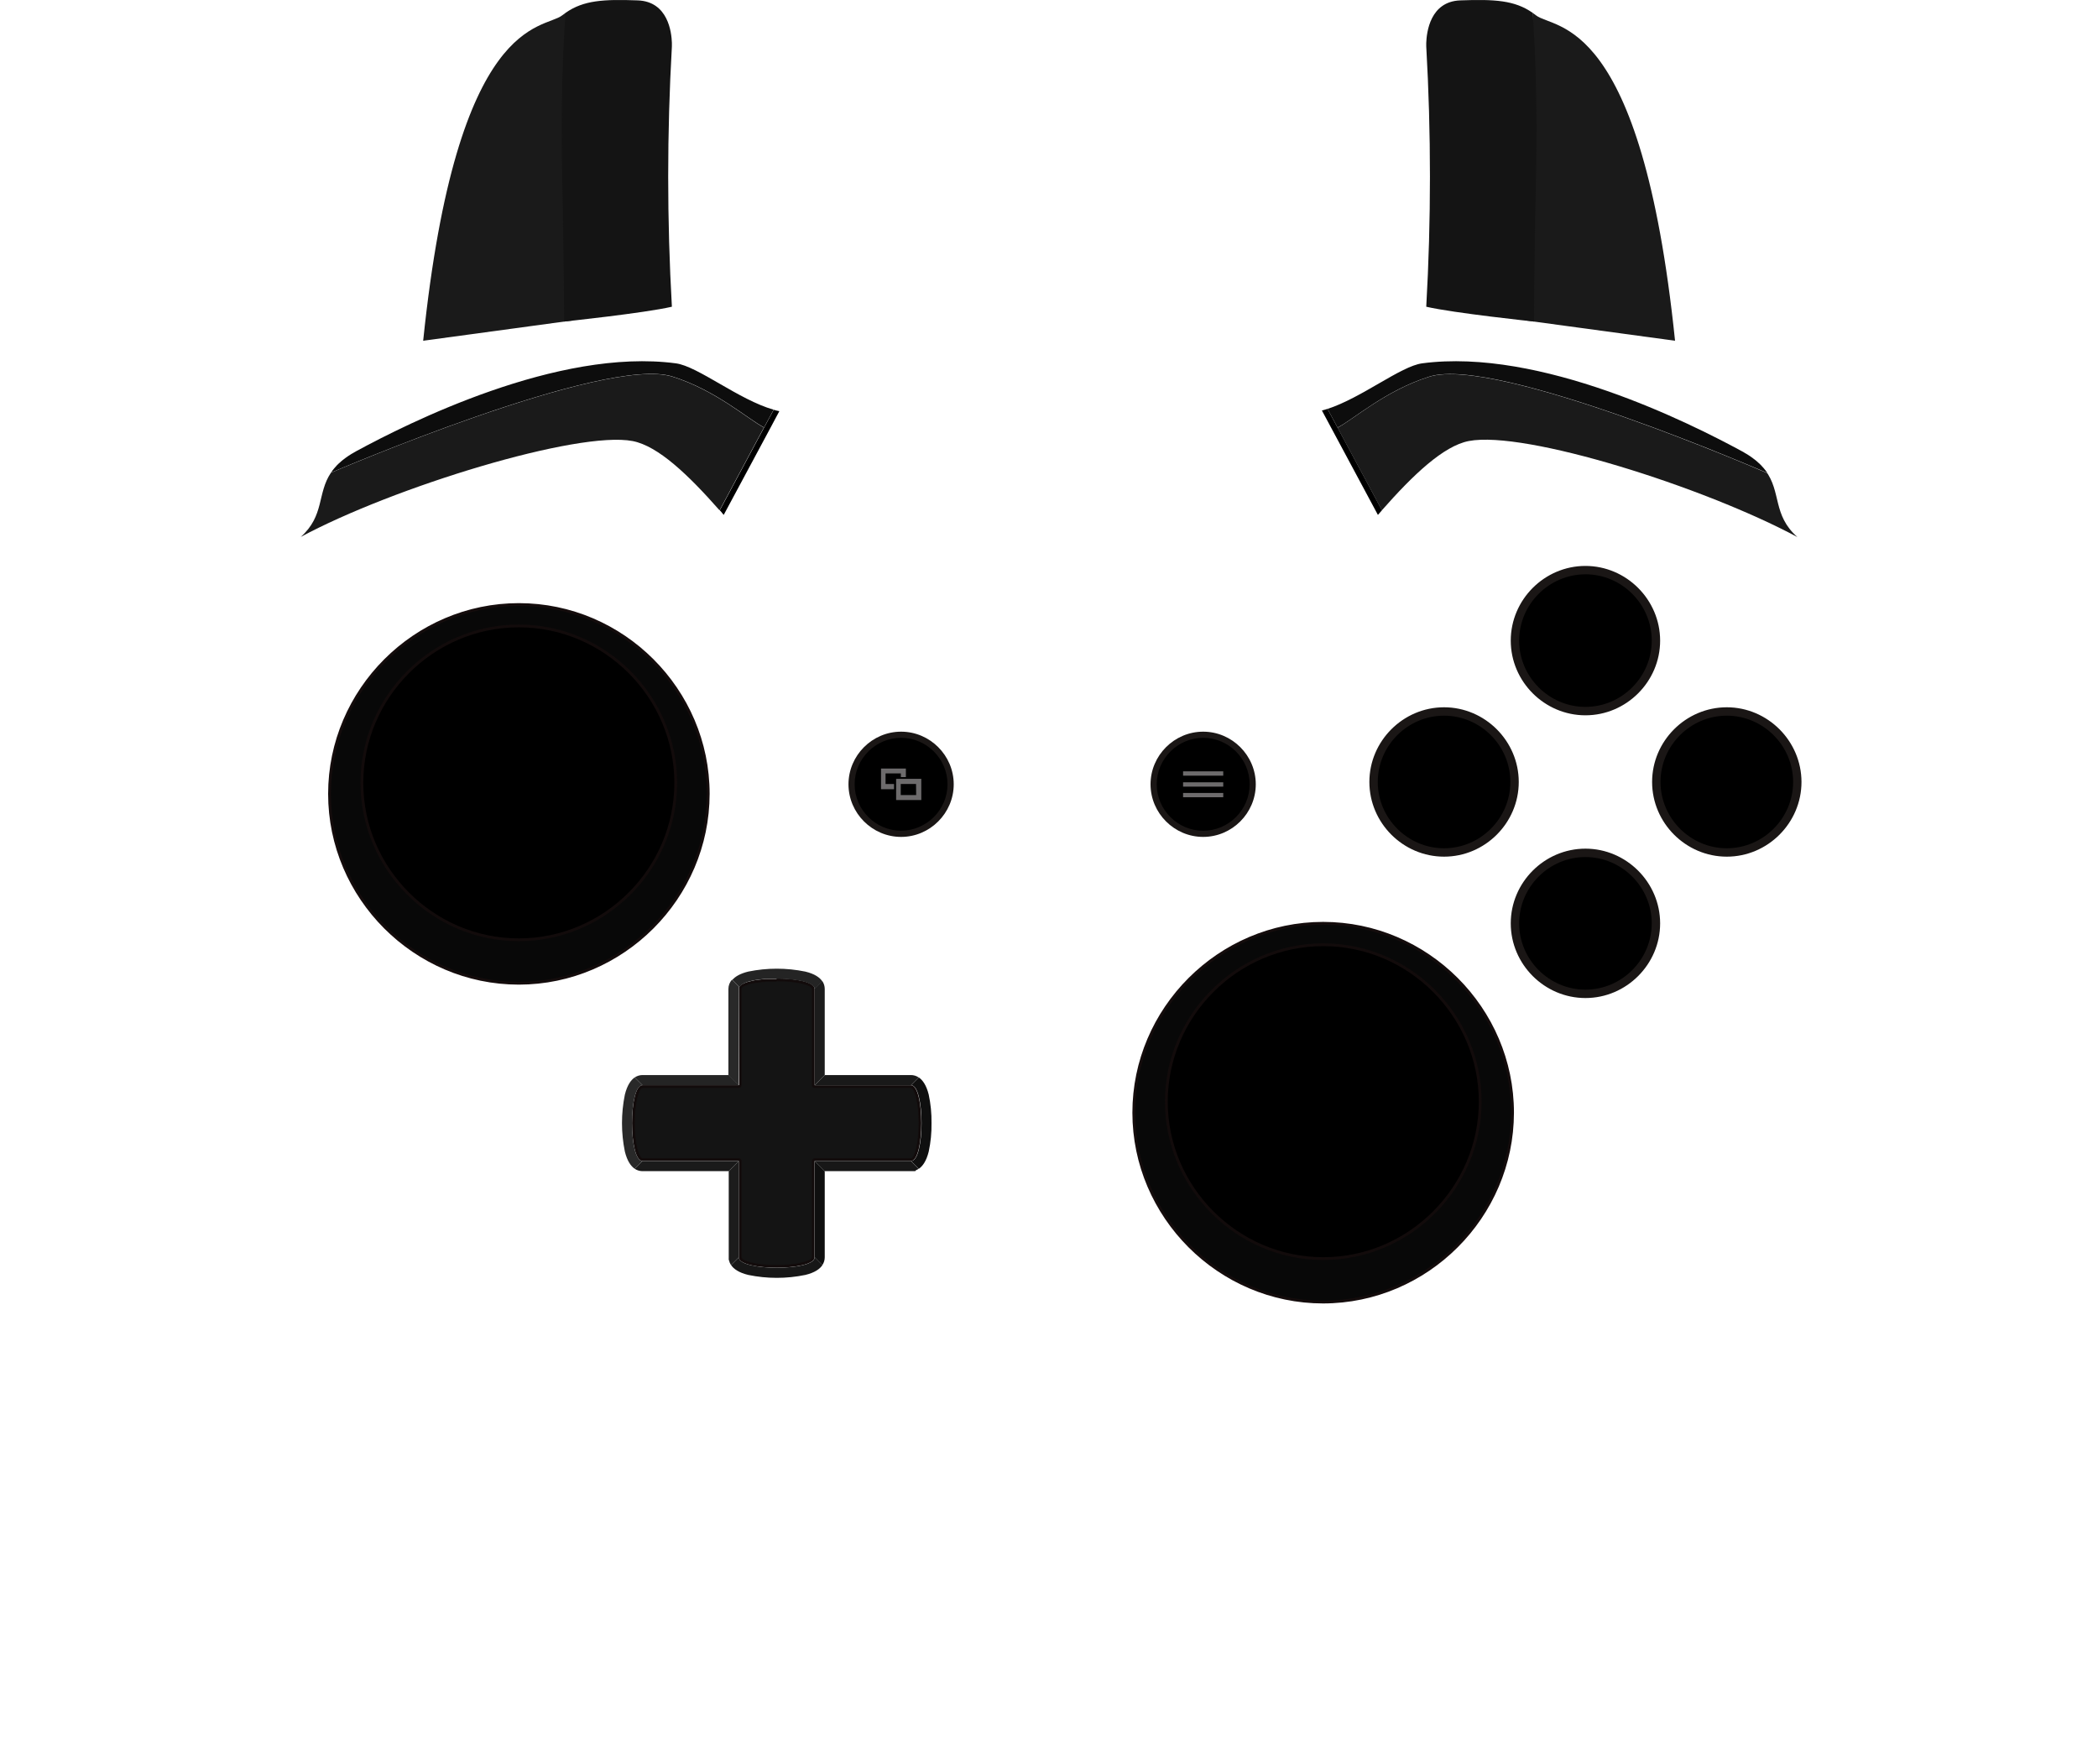
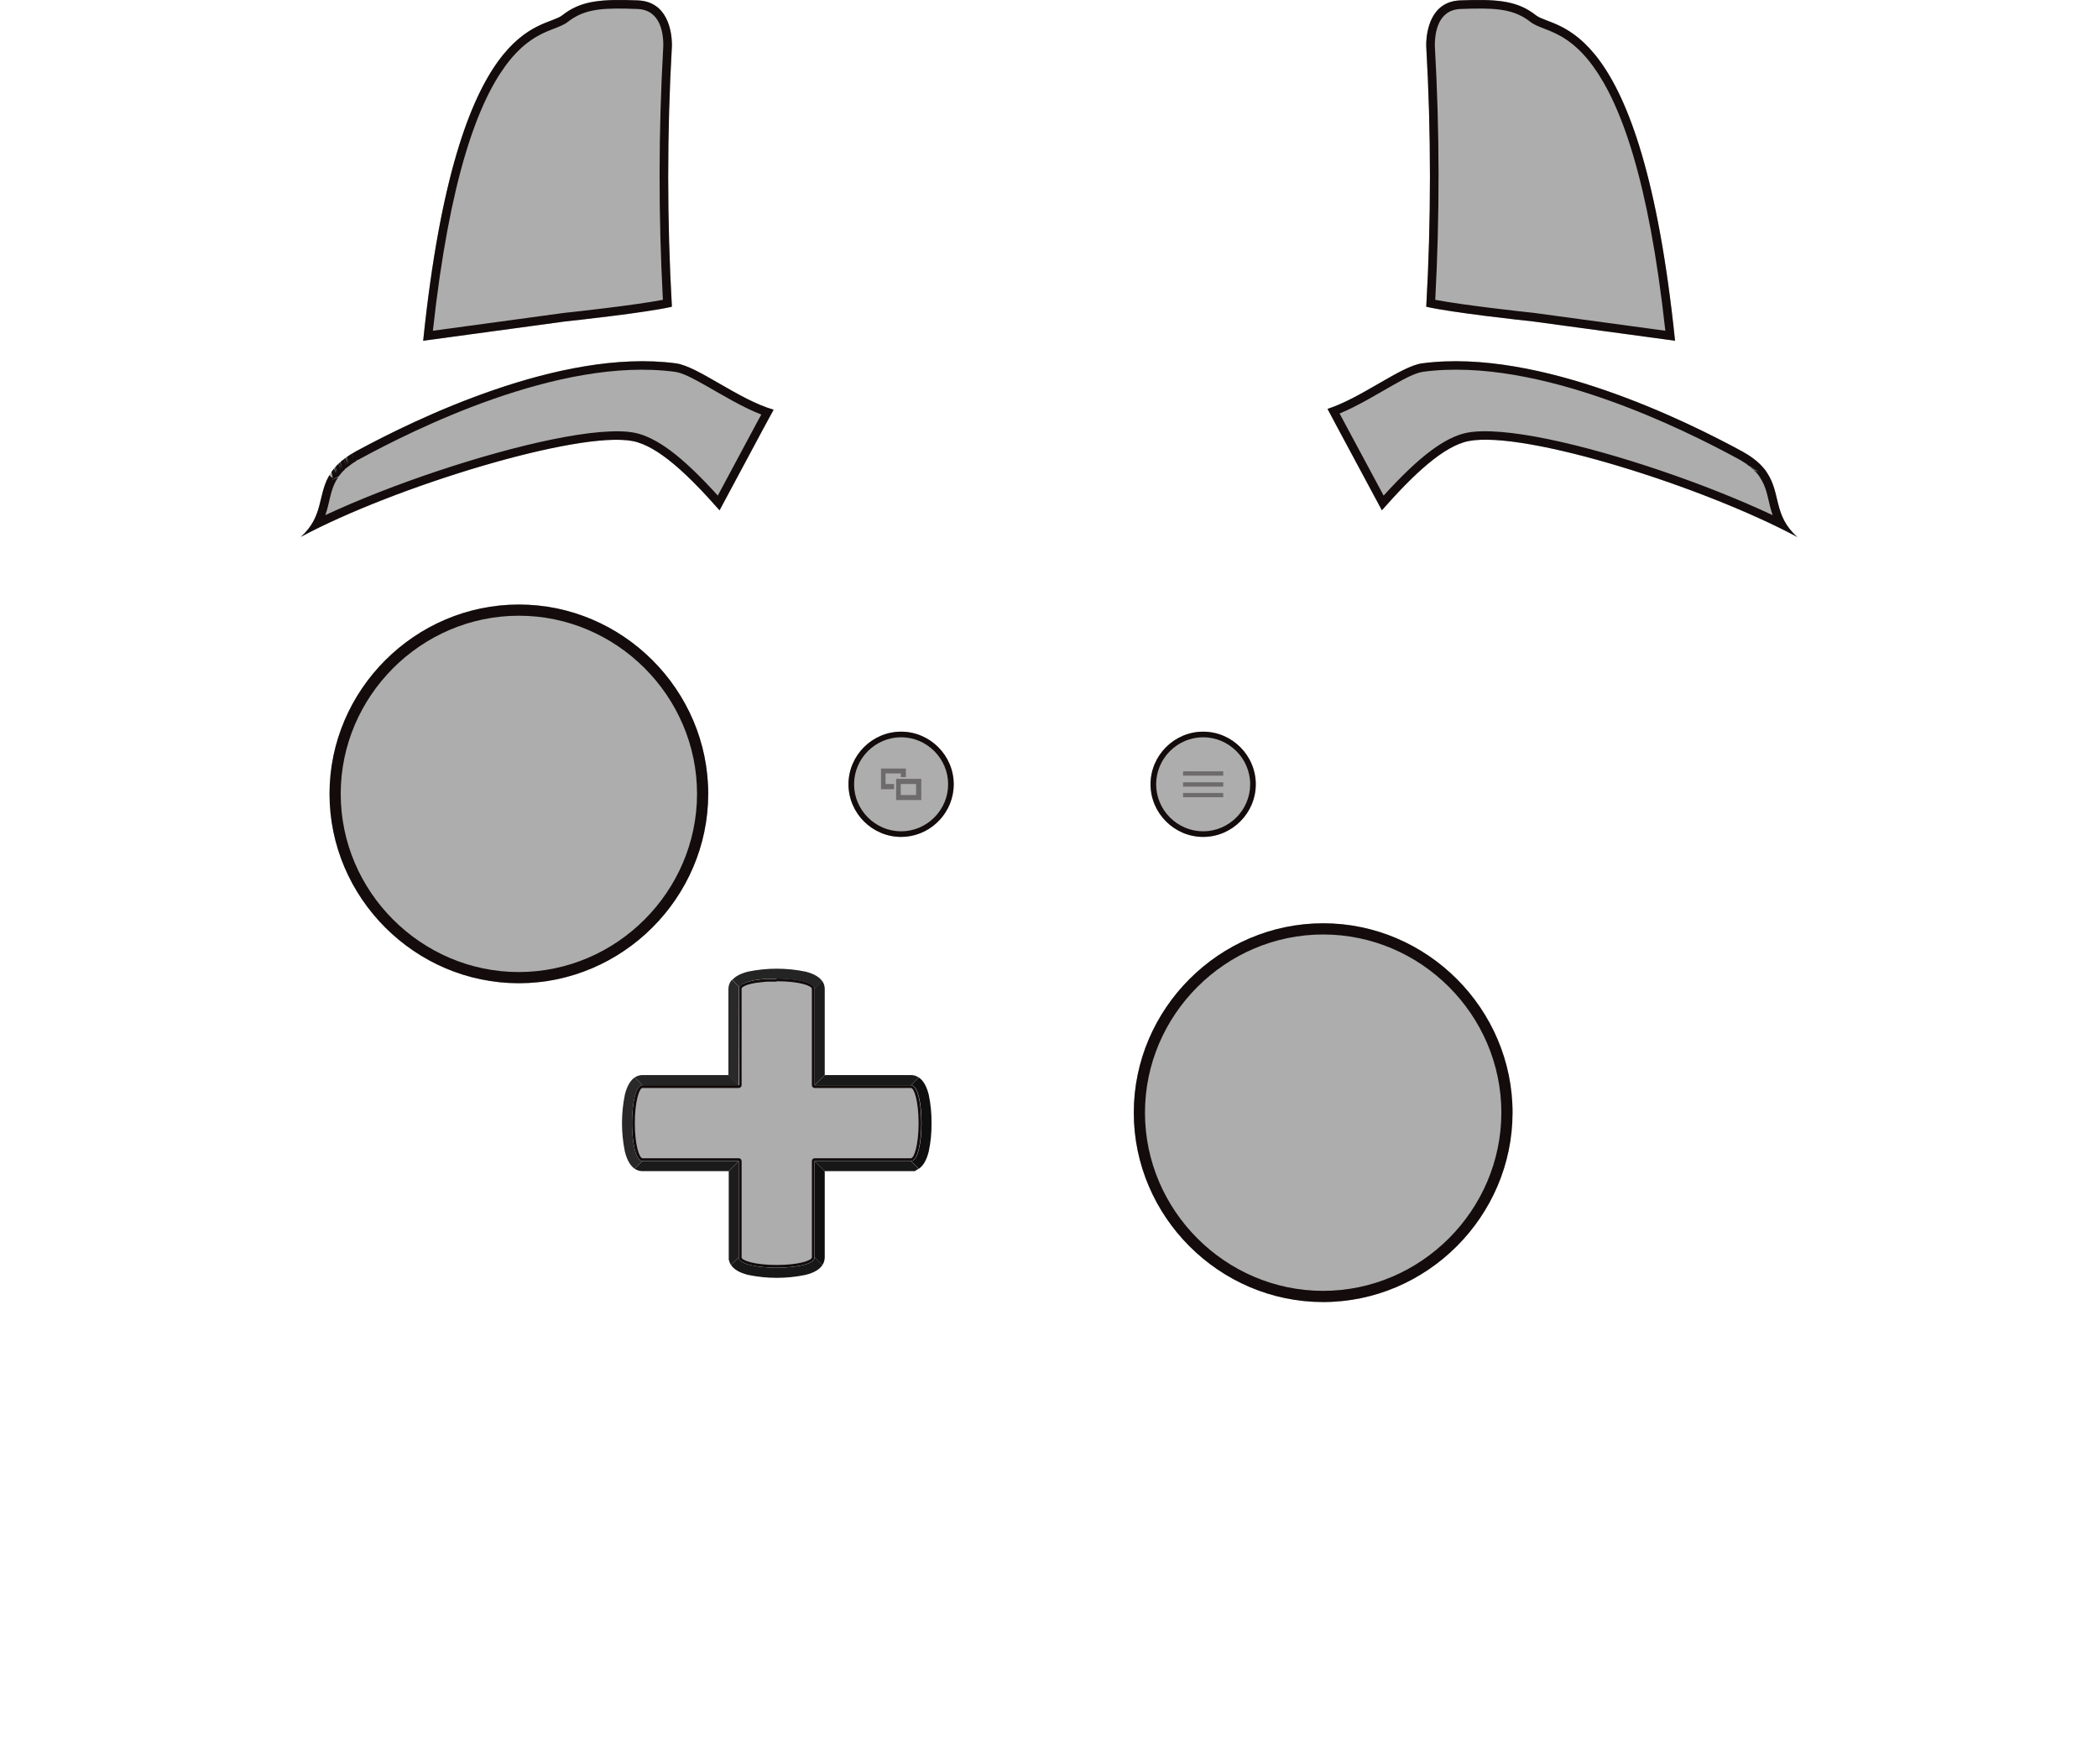
- <svg xmlns="http://www.w3.org/2000/svg" width="750" height="630.46" viewBox="0 0 750 630.46" version="1.1" xml:space="preserve" style="fill-rule:evenodd;clip-rule:evenodd;">
+ <svg xmlns="http://www.w3.org/2000/svg" width="750" height="630.46" viewBox="0 0 750 630.46" version="1.1" xml:space="preserve" style="fill-rule:evenodd;clip-rule:evenodd;stroke-linejoin:round;stroke-miterlimit:2;">
  <g id="Layer_1-2">
    <path d="M107.46,191.96L107.46,193.52" style="fill:none;fill-rule:nonzero;" />
    <path d="M642.55,191.47L642.55,192.42" style="fill:none;fill-rule:nonzero;" />
    <g id="Dpad">
      <g>
        <g>
-           <path d="M277.67,452.7C270.54,452.7 264.93,451.38 264.62,449.62C264.615,449.57 264.615,449.52 264.62,449.47L264.62,415.05C264.62,414.776 264.394,414.55 264.12,414.55L229.69,414.55C227.87,414.55 226.44,408.81 226.44,401.49C226.44,394.17 227.87,388.43 229.69,388.43L264.11,388.43C264.384,388.43 264.61,388.204 264.61,387.93L264.61,353.51C264.605,353.463 264.605,353.417 264.61,353.37L264.67,353.14L264.75,353.01C265.25,352.2 266.86,351.49 269.29,351.01L270.18,350.83C270.511,350.769 270.845,350.726 271.18,350.7L271.34,350.7L272.24,350.59L273.24,350.48L274.24,350.4L276.6,350.32L277.65,350.32C284.98,350.32 290.71,351.74 290.71,353.55L290.71,387.97C290.71,388.244 290.936,388.47 291.21,388.47L325.62,388.47C327.43,388.47 328.85,394.21 328.85,401.53C328.85,408.85 327.43,414.59 325.62,414.59L291.24,414.59C290.966,414.59 290.74,414.816 290.74,415.09L290.74,449.51C290.745,449.56 290.745,449.61 290.74,449.66C290.42,451.38 284.8,452.7 277.67,452.7Z" style="fill:rgb(20,20,20);fill-rule:nonzero;" />
+           <path d="M277.67,452.7C270.54,452.7 264.93,451.38 264.62,449.62C264.615,449.57 264.615,449.52 264.62,449.47L264.62,415.05C264.62,414.776 264.394,414.55 264.12,414.55L229.69,414.55C227.87,414.55 226.44,408.81 226.44,401.49C226.44,394.17 227.87,388.43 229.69,388.43L264.11,388.43C264.384,388.43 264.61,388.204 264.61,387.93L264.61,353.51C264.605,353.463 264.605,353.417 264.61,353.37L264.67,353.14L264.75,353.01C265.25,352.2 266.86,351.49 269.29,351.01L270.18,350.83C270.511,350.769 270.845,350.726 271.18,350.7L271.34,350.7L272.24,350.59L273.24,350.48L274.24,350.4L276.6,350.32L277.65,350.32C284.98,350.32 290.71,351.74 290.71,353.55L290.71,387.97C290.71,388.244 290.936,388.47 291.21,388.47L325.62,388.47C327.43,388.47 328.85,394.21 328.85,401.53C328.85,408.85 327.43,414.59 325.62,414.59L291.24,414.59C290.966,414.59 290.74,414.816 290.74,415.09L290.74,449.51C290.745,449.56 290.745,449.61 290.74,449.66C290.42,451.38 284.8,452.7 277.67,452.7Z" style="fill:rgb(8,8,8);fill-opacity:0.33;fill-rule:nonzero;" />
          <path d="M277.67,350.78C285.76,350.78 290.23,352.39 290.23,353.51L290.23,387.94C290.23,388.489 290.681,388.94 291.23,388.94L325.65,388.94C326.79,388.94 328.38,393.71 328.38,401.49C328.38,409.27 326.79,414.05 325.65,414.05L291.23,414.05C290.681,414.05 290.23,414.501 290.23,415.05L290.23,449.54C290.03,450.65 285.56,452.2 277.67,452.2C269.78,452.2 265.31,450.65 265.11,449.54L265.11,415.05C265.11,414.501 264.659,414.05 264.11,414.05L229.69,414.05C228.54,414.05 226.94,409.27 226.94,401.49C226.94,393.71 228.54,388.93 229.69,388.93L264.11,388.93C264.659,388.93 265.11,388.479 265.11,387.93L265.11,353.47C265.114,353.423 265.114,353.377 265.11,353.33L265.11,353.28C265.26,353.03 266.02,352.16 269.3,351.52L269.36,351.52C269.63,351.45 269.91,351.4 270.19,351.35L270.27,351.35C270.534,351.297 270.801,351.261 271.07,351.24L271.25,351.24L272.17,351.12L273.17,351.01L274.17,350.93L277.58,350.93M277.58,349.93L274.09,349.93L273.09,350.01L272.09,350.12L271.09,350.25L271.04,350.25C270.725,350.277 270.411,350.32 270.1,350.38L270.02,350.38L269.14,350.56C266.71,351.04 264.89,351.78 264.28,352.79C264.232,352.835 264.195,352.889 264.17,352.95C264.165,353.01 264.165,353.07 264.17,353.13C264.166,353.177 264.166,353.223 264.17,353.27C264.161,353.343 264.161,353.417 264.17,353.49L264.17,387.92L229.69,387.92C224.69,387.92 224.69,415.03 229.69,415.03L264.11,415.03L264.11,449.45C264.1,449.53 264.1,449.61 264.11,449.69C264.51,452.02 271.11,453.18 277.65,453.18C284.19,453.18 290.78,452.02 291.19,449.69C291.195,449.61 291.195,449.53 291.19,449.45L291.19,415.05L325.61,415.05C330.61,415.05 330.61,387.94 325.61,387.94L291.23,387.94L291.23,353.51C291.23,351.01 284.44,349.78 277.67,349.78L277.58,349.93Z" style="fill:rgb(18,11,11);fill-rule:nonzero;" />
        </g>
        <path d="M264.11,387.94L260.51,384.31L229.69,384.31C228.7,384.316 227.734,384.612 226.91,385.16L229.69,387.94L264.11,387.94Z" style="fill:rgb(36,36,36);fill-rule:nonzero;" />
        <path d="M229.69,387.94L226.9,385.16C225.54,386.09 224.23,387.9 223.38,391.3C222.007,398.024 222.007,404.956 223.38,411.68C224.23,415.08 225.54,416.89 226.9,417.82L229.69,415.05C224.69,415.05 224.69,387.94 229.69,387.94Z" style="fill:rgb(41,41,41);fill-rule:nonzero;" />
        <path d="M269.2,350.52L270.09,350.34L270.16,350.34C270.47,350.275 270.784,350.232 271.1,350.21L271.16,350.21L272.16,350.08L273.16,349.97L273.21,349.97L274.21,349.89L277.68,349.89C284.45,349.89 291.25,351.12 291.25,353.62L294,350.85C293.1,349.48 291.29,348.14 287.86,347.32C281.143,345.947 274.217,345.947 267.5,347.32C264.56,348.04 262.79,349.12 261.78,350.32L264.35,352.89C265,351.74 266.77,351 269.2,350.52Z" style="fill:rgb(36,36,36);fill-rule:nonzero;" />
        <path d="M325.65,387.94L328.41,385.16C327.594,384.611 326.633,384.316 325.65,384.31L294.84,384.31L291.23,387.94L325.65,387.94Z" style="fill:rgb(25,25,25);fill-rule:nonzero;" />
        <path d="M291.23,353.51L291.23,387.93L294.83,384.31L294.83,353.51C294.826,352.523 294.53,351.559 293.98,350.74L291.22,353.51L291.23,353.51Z" style="fill:rgb(28,28,28);fill-rule:nonzero;" />
        <path d="M264.11,353.51C264.106,353.437 264.106,353.363 264.11,353.29L264.11,352.97C264.141,352.91 264.178,352.853 264.22,352.8L261.65,350.23C260.834,351.15 260.385,352.34 260.39,353.57L260.39,384.37L263.99,387.99L264.11,353.51Z" style="fill:rgb(41,41,41);fill-rule:nonzero;" />
        <path d="M325.65,415.05L291.23,415.05L294.83,418.67L327.15,418.67L327.49,418.32C327.812,418.186 328.12,418.022 328.41,417.83L325.65,415.05Z" style="fill:rgb(23,23,23);fill-rule:nonzero;" />
        <path d="M291.23,449.47L293.99,452.24C294.537,451.42 294.829,450.456 294.83,449.47L294.83,418.67L291.23,415.05L291.23,449.47Z" style="fill:rgb(15,15,15);fill-rule:nonzero;" />
        <path d="M332,391.3C331.16,387.9 329.82,386.09 328.45,385.16L325.69,387.93C330.69,387.93 330.69,415.05 325.69,415.05L328.46,417.83C329.82,416.9 331.16,415.08 332,411.68C332.72,408.332 333.055,404.914 333,401.49C333.051,398.067 332.715,394.648 332,391.3Z" style="fill:rgb(15,15,15);fill-rule:nonzero;" />
        <path d="M291.21,449.71C290.81,452.04 284.21,453.2 277.67,453.2C271.13,453.2 264.54,452.04 264.13,449.71C264.126,449.63 264.126,449.55 264.13,449.47L261.34,452.24C262.27,453.61 264.09,454.95 267.51,455.77C274.226,457.157 281.154,457.157 287.87,455.77C291.3,454.95 293.11,453.61 294.01,452.24L291.26,449.47C291.23,449.54 291.23,449.62 291.21,449.71Z" style="fill:rgb(23,23,23);fill-rule:nonzero;" />
        <path d="M264.11,449.47L264.11,415.05L260.51,418.67L260.51,450.32L260.6,450.55C260.736,451.152 260.979,451.725 261.32,452.24L264.11,449.47Z" style="fill:rgb(28,28,28);fill-rule:nonzero;" />
        <path d="M229.69,415.05L226.9,417.82C227.728,418.368 228.697,418.664 229.69,418.67L260.51,418.67L264.11,415.05L229.69,415.05Z" style="fill:rgb(26,26,26);fill-rule:nonzero;" />
      </g>
    </g>
    <g id="Menu_Key">
-       <path d="M448.92,280.37C448.92,290.689 440.429,299.18 430.11,299.18C419.791,299.18 411.3,290.689 411.3,280.37C411.3,270.051 419.791,261.56 430.11,261.56C430.117,261.56 430.123,261.56 430.13,261.56C440.441,261.571 448.92,270.059 448.92,280.37Z" style="fill:rgb(26,22,21);fill-rule:nonzero;" />
+       <path d="M448.92,280.37C448.92,290.689 440.429,299.18 430.11,299.18C419.791,299.18 411.3,290.689 411.3,280.37C411.3,270.051 419.791,261.56 430.11,261.56C430.117,261.56 430.123,261.56 430.13,261.56C440.441,261.571 448.92,270.059 448.92,280.37Z" style="fill:rgb(8,8,8);fill-opacity:0.33;fill-rule:nonzero;" />
+       <path d="M448.92,280.37C448.92,290.689 440.429,299.18 430.11,299.18C419.791,299.18 411.3,290.689 411.3,280.37C411.3,270.051 419.791,261.56 430.11,261.56C430.117,261.56 430.123,261.56 430.13,261.56C440.441,261.571 448.92,270.059 448.92,280.37ZM446.92,280.37C446.92,289.592 439.332,297.18 430.11,297.18C420.888,297.18 413.3,289.592 413.3,280.37C413.3,271.148 420.888,263.56 430.11,263.56C430.116,263.56 430.122,263.56 430.128,263.56C439.343,263.57 446.92,271.155 446.92,280.37Z" style="fill:rgb(20,12,12);" />
      <g>
-         <path d="M446.23,280.37C446.23,289.208 438.958,296.48 430.12,296.48C421.282,296.48 414.01,289.208 414.01,280.37C414.01,271.532 421.282,264.26 430.12,264.26C430.123,264.26 430.127,264.26 430.13,264.26C438.964,264.265 446.23,271.536 446.23,280.37Z" style="fill-rule:nonzero;stroke:black;stroke-width:1px;" />
        <g>
          <rect x="422.93" y="275.74" width="14.36" height="1.55" style="fill:rgb(109,107,108);" />
          <rect x="422.93" y="279.66" width="14.36" height="1.55" style="fill:rgb(109,107,108);" />
          <rect x="422.93" y="283.47" width="14.36" height="1.53" style="fill:rgb(109,107,108);" />
        </g>
      </g>
    </g>
    <g id="Switcher_Key">
-       <path d="M340.94,280.37C340.94,290.689 332.449,299.18 322.13,299.18C311.811,299.18 303.32,290.689 303.32,280.37C303.32,270.055 311.805,261.565 322.12,261.56C322.123,261.56 322.127,261.56 322.13,261.56C332.449,261.56 340.94,270.051 340.94,280.37L340.94,280.37Z" style="fill:rgb(26,22,21);fill-rule:nonzero;" />
+       <path d="M340.94,280.37C340.94,290.689 332.449,299.18 322.13,299.18C311.811,299.18 303.32,290.689 303.32,280.37C303.32,270.055 311.805,261.565 322.12,261.56C322.123,261.56 322.127,261.56 322.13,261.56C332.449,261.56 340.94,270.051 340.94,280.37L340.94,280.37Z" style="fill:rgb(8,8,8);fill-opacity:0.33;fill-rule:nonzero;" />
+       <path d="M340.843,282.273C339.877,291.712 331.807,299.18 322.13,299.18C311.811,299.18 303.32,290.689 303.32,280.37C303.32,270.055 311.805,261.565 322.12,261.56C322.123,261.56 322.127,261.56 322.13,261.56C332.449,261.56 340.94,270.051 340.94,280.37L340.94,280.37C340.94,281.012 340.907,281.647 340.843,282.273L338.94,280.37C338.94,271.148 331.352,263.56 322.13,263.56C322.127,263.56 322.124,263.56 322.121,263.56C312.903,263.565 305.32,271.152 305.32,280.37C305.32,289.592 312.908,297.18 322.13,297.18C331.352,297.18 338.94,289.592 338.94,280.37L340.843,282.273Z" style="fill:rgb(20,12,12);" />
      <g>
-         <path d="M338.22,280.37C338.215,289.198 330.948,296.46 322.12,296.46C313.288,296.46 306.02,289.192 306.02,280.36C306.02,271.528 313.288,264.26 322.12,264.26C322.123,264.26 322.127,264.26 322.13,264.26C330.957,264.26 338.22,271.523 338.22,280.35C338.22,280.357 338.22,280.363 338.22,280.37Z" style="fill-rule:nonzero;stroke:black;stroke-width:1px;" />
        <g>
          <path d="M319.6,280.27L316.57,280.27L316.57,276.48L322.04,276.48L322.04,277.8L323.84,277.8L323.84,274.74L314.95,274.74L314.95,282.13L319.6,282.13L319.6,280.27Z" style="fill:rgb(109,107,108);fill-rule:nonzero;" />
          <path d="M320.35,278.43L320.35,286L329.35,286L329.35,278.42L320.35,278.43ZM327.51,284.21L322,284.21L322,280.26L327.47,280.26L327.51,284.21Z" style="fill:rgb(109,107,108);fill-rule:nonzero;" />
        </g>
      </g>
    </g>
    <g id="Left_Stick">
-       <path d="M185.47,351.49C148.344,351.479 117.8,320.926 117.8,283.8C117.8,246.666 148.356,216.11 185.49,216.11C222.624,216.11 253.18,246.666 253.18,283.8C253.136,320.925 222.595,351.457 185.47,351.49Z" style="fill:rgb(8,8,8);fill-rule:nonzero;stroke:rgb(20,12,12);stroke-width:1px;" />
-       <path d="M241.57,279.86C241.57,310.636 216.246,335.96 185.47,335.96C154.694,335.96 129.37,310.636 129.37,279.86C129.37,249.084 154.694,223.76 185.47,223.76C185.473,223.76 185.477,223.76 185.48,223.76C216.25,223.76 241.57,249.08 241.57,279.85C241.57,279.853 241.57,279.857 241.57,279.86Z" style="fill-rule:nonzero;stroke:rgb(18,11,11);stroke-width:1px;" />
+       <path d="M185.47,351.49C148.344,351.479 117.8,320.926 117.8,283.8C117.8,246.666 148.356,216.11 185.49,216.11C222.624,216.11 253.18,246.666 253.18,283.8C253.136,320.925 222.595,351.457 185.47,351.49Z" style="fill:rgb(8,8,8);fill-opacity:0.33;fill-rule:nonzero;" />
+       <path d="M185.47,351.49C148.344,351.479 117.8,320.926 117.8,283.8C117.8,246.666 148.356,216.11 185.49,216.11C222.624,216.11 253.18,246.666 253.18,283.8C253.136,320.925 222.595,351.457 185.47,351.49ZM185.469,347.49C150.538,347.478 121.8,318.731 121.8,283.8C121.8,248.861 150.551,220.11 185.49,220.11C220.429,220.11 249.179,248.859 249.18,283.798C249.137,318.729 220.4,347.458 185.469,347.49L185.469,347.49Z" style="fill:rgb(20,12,12);" />
    </g>
    <g id="Right_Stick">
-       <path d="M473,465.46C435.865,465.455 405.31,434.895 405.31,397.76C405.31,360.621 435.871,330.06 473.01,330.06C510.149,330.06 540.71,360.621 540.71,397.76C540.71,397.767 540.71,397.773 540.71,397.78C540.661,434.901 510.121,465.427 473,465.46Z" style="fill:rgb(8,8,8);fill-rule:nonzero;stroke:rgb(20,12,12);stroke-width:1px;" />
-       <path d="M529.15,393.82L529.15,393.83C529.15,424.606 503.826,449.93 473.05,449.93C442.274,449.93 416.95,424.606 416.95,393.83C416.95,363.073 442.243,337.757 473,337.73C473.02,337.73 473.04,337.73 473.06,337.73C503.83,337.73 529.15,363.05 529.15,393.82Z" style="fill-rule:nonzero;stroke:rgb(18,11,11);stroke-width:1px;" />
+       <path d="M473,465.46C435.865,465.455 405.31,434.895 405.31,397.76C405.31,360.621 435.871,330.06 473.01,330.06C510.149,330.06 540.71,360.621 540.71,397.76C540.71,397.767 540.71,397.773 540.71,397.78C540.661,434.901 510.121,465.427 473,465.46Z" style="fill:rgb(8,8,8);fill-opacity:0.33;fill-rule:nonzero;" />
+       <path d="M473,465.46C435.865,465.455 405.31,434.895 405.31,397.76C405.31,360.621 435.871,330.06 473.01,330.06C510.149,330.06 540.71,360.621 540.71,397.76C540.71,397.767 540.71,397.773 540.71,397.78C540.661,434.901 510.121,465.427 473,465.46ZM472.999,461.46C438.058,461.454 409.31,432.701 409.31,397.76C409.31,362.815 438.065,334.06 473.01,334.06C507.955,334.06 536.71,362.815 536.71,397.76L536.71,397.776C536.663,432.705 507.927,461.428 472.999,461.46Z" style="fill:rgb(20,12,12);" />
    </g>
-     <g id="Button_Base">
-       <g id="A">
-         <path d="M566.76,355.27C552.951,355.248 541.6,343.879 541.6,330.07C541.6,316.246 552.976,304.87 566.8,304.87C580.624,304.87 592,316.246 592,330.07C591.989,343.898 580.608,355.27 566.78,355.27C566.773,355.27 566.767,355.27 566.76,355.27Z" style="fill-rule:nonzero;" />
-         <path d="M566.76,306.38C566.763,306.38 566.767,306.38 566.77,306.38C579.771,306.38 590.47,317.079 590.47,330.08C590.47,343.081 579.771,353.78 566.77,353.78C553.769,353.78 543.07,343.081 543.07,330.08C543.07,330.077 543.07,330.073 543.07,330.07C543.07,317.074 553.764,306.38 566.76,306.38M566.76,303.38C552.117,303.385 540.07,315.437 540.07,330.08C540.07,344.727 552.123,356.78 566.77,356.78C581.417,356.78 593.47,344.727 593.47,330.08C593.47,330.077 593.47,330.073 593.47,330.07C593.454,315.427 581.403,303.385 566.76,303.38Z" style="fill:rgb(26,22,21);fill-rule:nonzero;" />
+     <g>
+       <g id="RB">
+         <path d="M474.57,146.17L478.15,152.9L494,182.42C505.17,169.74 516,159.42 525.06,157.66C545.096,153.811 608.974,173.992 642.535,191.987L642.55,192L642.56,192L642.535,191.987C633.884,184.342 636.677,176.439 631.686,169L631.665,168.968C631.487,168.685 631.297,168.377 631.1,168.09L631,168C630.9,167.86 630.82,167.75 630.71,167.62L630.57,167.46L630.3,167.13C630.242,167.082 630.188,167.028 630.14,166.97C630.06,166.858 629.966,166.758 629.86,166.67L629.7,166.47L629.21,165.98C629.104,165.894 629.006,165.796 628.92,165.69L628.69,165.51C628.605,165.402 628.504,165.307 628.39,165.23L628.16,165.02C628.05,164.92 627.95,164.85 627.85,164.75L627.58,164.53L627.25,164.27C627.166,164.199 627.075,164.135 626.98,164.08C626.86,163.98 626.76,163.89 626.63,163.8C626.534,163.742 626.443,163.675 626.36,163.6L625.98,163.34L625.69,163.12C625.547,163.044 625.41,162.957 625.28,162.86L624.98,162.66C624.825,162.571 624.675,162.475 624.53,162.37C624.424,162.325 624.323,162.268 624.23,162.2C624.06,162.089 623.883,161.989 623.7,161.9L623.45,161.73C623.17,161.58 622.89,161.43 622.61,161.26C604.33,151.35 550.61,124.26 508.39,129.89C500.78,130.89 486.76,142.23 474.57,146.17ZM631.475,168.692L631.394,168.577C631.487,168.705 631.579,168.835 631.665,168.968L631.674,168.981L631.686,169C631.718,169.049 631.75,169.099 631.78,169.15L631.674,168.981L631.6,168.872C631.559,168.812 631.517,168.752 631.475,168.692Z" style="fill:rgb(8,8,8);fill-opacity:0.33;fill-rule:nonzero;" />
+         <path d="M474.57,146.17L478.15,152.9L494,182.42C505.17,169.74 516,159.42 525.06,157.66C545.096,153.811 608.974,173.992 642.535,191.987L642.55,192L642.56,192L642.535,191.987C633.884,184.342 636.677,176.439 631.686,169L631.665,168.968C631.487,168.685 631.297,168.377 631.1,168.09L631,168C630.9,167.86 630.82,167.75 630.71,167.62L630.57,167.46L630.3,167.13C630.242,167.082 630.188,167.028 630.14,166.97C630.06,166.858 629.966,166.758 629.86,166.67L629.7,166.47L629.21,165.98C629.104,165.894 629.006,165.796 628.92,165.69L628.69,165.51C628.605,165.402 628.504,165.307 628.39,165.23L628.16,165.02C628.05,164.92 627.95,164.85 627.85,164.75L627.58,164.53L627.25,164.27C627.166,164.199 627.075,164.135 626.98,164.08C626.86,163.98 626.76,163.89 626.63,163.8C626.534,163.742 626.443,163.675 626.36,163.6L625.98,163.34L625.69,163.12C625.547,163.044 625.41,162.957 625.28,162.86L624.98,162.66C624.825,162.571 624.675,162.475 624.53,162.37C624.424,162.325 624.323,162.268 624.23,162.2C624.06,162.089 623.883,161.989 623.7,161.9L623.45,161.73C623.17,161.58 622.89,161.43 622.61,161.26C604.33,151.35 550.61,124.26 508.39,129.89C500.78,130.89 486.76,142.23 474.57,146.17ZM627.732,168.817C627.789,168.886 627.853,168.95 627.922,169.008L628.028,169.095L628.035,169.099L627.154,168.217C627.041,168.119 626.933,168.015 626.831,167.909C626.831,167.909 626.825,167.906 626.825,167.906L627.03,167.977L628.288,168.83L628.522,168.942L627.239,168.048L627.03,167.977L626.685,167.743C626.549,167.65 626.427,167.539 626.323,167.411L626.119,167.268C626.119,167.268 628.16,168.057 628.16,168.057L626.117,167.267C625.973,167.136 625.846,167.038 625.715,166.909C625.715,166.909 625.669,166.89 625.669,166.89L627.234,167.444L627.111,167.374L625.398,166.67L625.461,166.709L625.236,166.579L625.036,166.413C624.999,166.382 624.969,166.35 624.934,166.321C624.732,166.19 624.54,166.044 624.36,165.885C624.36,165.885 624.276,165.853 624.276,165.853L624.48,165.916L624.262,165.8C623.984,165.652 623.717,165.483 623.465,165.294L623.476,165.298L622.994,164.999C622.83,164.913 622.672,164.816 622.524,164.714C622.477,164.684 622.427,164.658 622.377,164.633L623.019,164.944L622.016,164.407C621.711,164.243 621.407,164.079 621.101,163.896C603.051,154.115 550.296,127.365 508.788,132.9L508.786,132.901C506.017,133.264 502.354,135.223 498.199,137.563C492.223,140.93 485.403,145.142 478.884,147.814L480.828,151.469C480.828,151.469 494.625,177.165 494.625,177.165C500.48,170.718 506.217,165.062 511.619,161.047C516.141,157.685 520.482,155.456 524.484,154.679L524.487,154.678C530.753,153.474 541.139,154.435 553.543,157.003C577.809,162.025 610.083,173.045 633.694,184.165C633.346,183.171 633.059,182.176 632.8,181.182C631.879,177.651 631.454,174.116 629.179,170.714L629.176,170.712C629.165,170.693 629.153,170.674 629.141,170.655L629.77,170.997L629.538,170.859L629.127,170.634L629.474,170.822L629.121,170.625L629.105,170.601L629.104,170.601L628.939,170.364L628.965,170.377L628.951,170.356L628.921,170.339L628.95,170.354C628.836,170.172 628.718,169.985 628.596,169.807L628.695,169.86L628.667,169.836L628.529,169.765C628.481,169.698 628.445,169.644 628.392,169.581L628.399,169.585L628.29,169.465L628.289,169.464L628.29,169.465L628.078,169.209C627.981,169.113 627.889,169.012 627.802,168.907L627.732,168.817ZM630.695,170.649L630.71,170.657L630.695,170.649ZM630.789,170.526L630.973,170.651L630.973,170.649L630.791,170.523L630.789,170.526ZM630.669,170.445L630.775,170.517L630.777,170.513L630.675,170.442L630.669,170.445ZM630.352,170.23L630.571,170.379L630.571,170.369L630.327,170.199L630.352,170.23ZM630.184,170.112L630.238,170.137L630.163,170.085L630.184,170.112ZM631.633,168.923L631.78,169.15C631.75,169.099 631.718,169.049 631.686,169L631.633,168.923L631.6,168.872C631.559,168.812 631.517,168.752 631.475,168.692L631.394,168.577L631.633,168.923ZM626.323,167.411L626.3,167.384L628.69,168.547L627.239,168.048L626.323,167.411Z" style="fill:rgb(20,12,12);" />
      </g>
-       <g id="Y">
-         <path d="M566.76,254.2C552.951,254.178 541.6,242.809 541.6,229C541.6,215.176 552.976,203.8 566.8,203.8C580.624,203.8 592,215.176 592,229C591.984,242.833 580.593,254.205 566.76,254.2Z" style="fill-rule:nonzero;" />
-         <path d="M566.76,205.3C566.763,205.3 566.767,205.3 566.77,205.3C579.771,205.3 590.47,215.999 590.47,229C590.47,242.001 579.771,252.7 566.77,252.7C553.769,252.7 543.07,242.001 543.07,229C543.075,216.006 553.766,205.315 566.76,205.31M566.76,202.31C552.117,202.315 540.07,214.367 540.07,229.01C540.07,243.657 552.123,255.71 566.77,255.71C581.417,255.71 593.47,243.657 593.47,229.01C593.47,229.007 593.47,229.003 593.47,229C593.454,214.357 581.403,202.315 566.76,202.31Z" style="fill:rgb(26,22,21);fill-rule:nonzero;" />
-       </g>
-       <g id="B">
-         <path d="M617.3,304.73C603.476,304.73 592.1,293.354 592.1,279.53C592.1,265.706 603.476,254.33 617.3,254.33C631.124,254.33 642.5,265.706 642.5,279.53C642.484,293.348 631.118,304.714 617.3,304.73Z" style="fill-rule:nonzero;" />
-         <path d="M617.3,255.84C617.303,255.84 617.307,255.84 617.31,255.84C630.311,255.84 641.01,266.539 641.01,279.54C641.01,292.541 630.311,303.24 617.31,303.24C604.309,303.24 593.61,292.541 593.61,279.54L593.61,279.52C593.61,266.53 604.3,255.84 617.29,255.84C617.293,255.84 617.297,255.84 617.3,255.84M617.3,252.84C602.653,252.84 590.6,264.893 590.6,279.54C590.6,294.187 602.653,306.24 617.3,306.24C631.947,306.24 644,294.187 644,279.54C644,279.537 644,279.533 644,279.53C643.984,264.891 631.939,252.851 617.3,252.84Z" style="fill:rgb(26,22,21);fill-rule:nonzero;" />
-       </g>
-       <g id="X">
-         <path d="M516.22,304.73C502.399,304.725 491.03,293.351 491.03,279.53C491.03,265.706 502.406,254.33 516.23,254.33C530.054,254.33 541.43,265.706 541.43,279.53C541.414,293.352 530.042,304.719 516.22,304.73Z" style="fill-rule:nonzero;" />
-         <path d="M516.22,255.84C516.223,255.84 516.227,255.84 516.23,255.84C529.231,255.84 539.93,266.539 539.93,279.54C539.93,292.541 529.231,303.24 516.23,303.24C503.229,303.24 492.53,292.541 492.53,279.54C492.53,279.537 492.53,279.533 492.53,279.53C492.53,266.534 503.224,255.84 516.22,255.84M516.22,252.84C501.577,252.845 489.53,264.897 489.53,279.54C489.53,294.187 501.583,306.24 516.23,306.24C530.877,306.24 542.93,294.187 542.93,279.54C542.93,279.537 542.93,279.533 542.93,279.53C542.914,264.887 530.863,252.845 516.22,252.84Z" style="fill:rgb(26,22,21);fill-rule:nonzero;" />
+       <g id="LB">
+         <g>
+           <path d="M273.57,153.1L274.03,153.28L273.57,153.1Z" style="fill:rgb(26,26,26);fill-rule:nonzero;" />
+           <path d="M118.387,168.878L118.3,169C113.318,176.414 116.071,184.275 107.55,191.919L107.4,192L107.46,192L107.55,191.919C140.758,174.069 206.599,153.896 226.15,157.67C235.28,159.43 246.06,169.75 257.23,182.43L273.08,152.85L276.56,146.46C264.09,142.91 249.47,130.92 241.62,129.89C199.38,124.26 145.69,151.35 127.4,161.26C127.13,161.43 126.85,161.57 126.58,161.73L126.33,161.89C126.144,161.978 125.963,162.079 125.79,162.19C125.702,162.26 125.604,162.318 125.5,162.36L125.05,162.66L124.76,162.84C124.628,162.942 124.487,163.032 124.34,163.11L124.08,163.31L123.68,163.58L123.05,164.06C122.964,164.112 122.884,164.172 122.81,164.24C122.692,164.34 122.568,164.433 122.44,164.52L122.22,164.71C122.1,164.82 121.99,164.9 121.87,165L121.68,165.19C121.555,165.276 121.441,165.377 121.34,165.49C121.284,165.548 121.22,165.599 121.15,165.64C121.03,165.76 120.94,165.87 120.82,165.97L120.66,166.12C120.56,166.24 120.45,166.35 120.33,166.45L120.21,166.61C120.093,166.717 119.986,166.834 119.89,166.96L119.78,167.08L119.37,167.55C119.25,167.7 119.15,167.82 119.05,167.96L119,168C118.89,168.14 118.79,168.29 118.68,168.44L118.68,168.49C118.583,168.603 118.479,168.749 118.387,168.878Z" style="fill:rgb(8,8,8);fill-opacity:0.33;fill-rule:nonzero;" />
+           <path d="M128.532,160.651L126.264,163.625L126.327,163.854L126.313,163.868L126.248,163.647L126.264,163.625L126.263,163.619L128.53,160.652L127.4,161.26C127.13,161.43 126.85,161.57 126.58,161.73L126.33,161.89C126.168,161.967 126.011,162.052 125.859,162.147L126.263,163.619L126.246,163.641L126.248,163.647L126.087,163.858L126.085,163.851L126.246,163.641L125.815,162.175L125.79,162.19C125.702,162.26 125.604,162.318 125.5,162.36L125.05,162.66L124.76,162.84C124.628,162.942 124.487,163.032 124.34,163.11L124.08,163.31L124.037,163.339L124.634,165.442L124.615,165.459L123.921,163.417L123.696,163.569L124.251,165.8L124.226,165.824L123.505,163.714L123.05,164.06C123.007,164.086 122.965,164.114 122.925,164.144L123.611,166.4L123.605,166.406L122.86,164.198L122.81,164.24C122.692,164.34 122.568,164.433 122.44,164.52L122.22,164.71C122.1,164.82 121.99,164.9 121.87,165L121.703,165.167L122.424,167.514L122.421,167.516L121.58,165.265L121.501,165.33C121.473,165.356 121.446,165.382 121.418,165.408L121.368,165.46L122.206,167.718L122.205,167.719L121.339,165.491C121.283,165.549 121.219,165.599 121.15,165.64L121.04,165.755L121.866,168.036L120.954,165.844C120.912,165.888 120.868,165.93 120.82,165.97L120.66,166.12C120.56,166.24 120.45,166.35 120.33,166.45L120.21,166.61C120.143,166.671 120.079,166.736 120.019,166.804L120.594,168.393L120.58,168.412L119.966,166.865C119.94,166.896 119.915,166.928 119.89,166.96L119.82,167.037L120.436,168.6L120.411,168.635L119.716,167.153L119.55,167.343L120.152,169.004L120.112,169.063L119.521,167.882L119.385,167.533L119.37,167.55C119.25,167.7 119.15,167.82 119.05,167.96L119,168L118.903,168.131L119.638,169.804L119.635,169.808L118.884,168.157C118.816,168.249 118.75,168.344 118.68,168.44L118.68,168.49C118.623,168.556 118.564,168.633 118.507,168.712C118.721,169.611 118.886,170.449 118.959,170.831L118.998,170.906L118.98,170.939L118.984,170.961L118.972,170.953L118.98,170.939L118.959,170.831L118.142,169.242L118.131,169.258L118.945,170.935L118.972,170.953L118.963,170.97L118.945,170.935C118.787,170.826 118.47,170.596 118.107,170.281L117.846,169.711L117.811,169.771L118.041,170.226C117.935,170.133 117.827,170.034 117.717,169.929L117.648,170.045L117.453,170.393L118.3,172.047L117.436,170.425C113.623,177.416 115.527,184.762 107.55,191.919L107.4,192L107.46,192L107.55,191.919C140.758,174.069 206.599,153.896 226.15,157.67C235.28,159.43 246.06,169.75 257.23,182.43L273.08,152.85L276.56,146.46C264.09,142.91 249.47,130.92 241.62,129.89C200.221,124.372 147.822,150.285 128.532,160.651ZM116.303,184.145C116.652,183.143 116.941,182.141 117.201,181.139C118.116,177.617 118.548,174.093 120.829,170.7L118.3,172.047C118.3,172.047 120.86,170.659 120.86,170.659C120.86,170.659 118.387,171.925 118.387,171.925L120.872,170.642C120.908,170.591 120.944,170.53 120.983,170.486L118.68,171.537C118.68,171.537 118.744,171.487 118.854,171.399L120.919,170.352L120.952,170.34L120.958,170.333L121.137,170.242C121.227,170.12 121.306,169.997 121.396,169.883L121.675,169.528L121.53,169.731C121.58,169.66 121.632,169.598 121.689,169.528C121.702,169.512 122.076,169.083 122.076,169.083L121.995,169.12L122.036,169.068L122.133,169.022L122.255,168.863L122.267,168.858L122.415,168.673C122.571,168.537 122.718,168.391 122.856,168.237L123.137,167.964C123.275,167.855 123.408,167.735 123.533,167.606L123.573,167.564C123.552,167.587 123.485,167.646 123.412,167.697L123.277,167.739L123.517,167.451L123.821,167.341C123.979,167.209 124.121,167.101 124.279,166.956L124.266,166.961C124.426,166.848 124.582,166.729 124.733,166.603L124.766,166.583L125.703,165.87L125.774,165.843L125.714,165.861L125.857,165.752C126.115,165.611 126.361,165.45 126.595,165.272L126.649,165.254L126.601,165.267L126.667,165.218L126.74,165.195L127.014,165.013C127.181,164.926 127.347,164.824 127.505,164.712C127.548,164.687 127.592,164.664 127.637,164.642L127.324,164.713L127.583,164.514L127.775,164.45L128.133,164.351C128.399,164.194 128.673,164.052 128.941,163.89C146.992,154.115 199.703,127.377 241.217,132.91L241.221,132.911C244.088,133.287 247.899,135.355 252.219,137.798C258.407,141.297 265.461,145.616 272.15,148.186C272.15,148.186 270.399,151.402 270.399,151.402C270.394,151.411 256.601,177.153 256.601,177.153C250.753,170.712 245.034,165.061 239.635,161.048C235.11,157.686 230.758,155.455 226.727,154.678C220.614,153.498 210.152,154.471 197.576,157.045C172.955,162.082 139.94,173.091 116.303,184.145ZM118.449,171.031L118.638,171.445L118.68,171.487L118.449,171.031ZM121.219,169.265L121.235,169.259L121.439,169.096L121.334,169.134L121.219,169.265ZM121.887,169.138L121.849,169.186L121.952,169.139L121.987,169.091L121.887,169.138ZM122.107,168.854L122.034,168.949L122.109,168.919L122.173,168.83L122.107,168.854ZM122.243,168.805L122.172,168.895L122.255,168.863L122.369,168.714L122.415,168.673L122.662,168.35L122.641,168.358L122.369,168.714L122.28,168.791L122.243,168.805ZM123.264,167.542L123.063,167.806L123.081,167.8L123.283,167.536L123.264,167.542ZM123.492,167.244L123.472,167.27L123.491,167.263L123.509,167.239L123.492,167.244ZM124.335,166.142L124.338,166.151L124.336,166.14L124.335,166.142ZM124.689,165.678L124.692,165.687L124.7,165.676L124.698,165.667L124.689,165.678ZM126.362,164.035L126.554,164.687L126.555,164.686L126.373,164.022L126.362,164.035ZM125.466,164.662L125.494,164.635L126.035,163.925L126.033,163.919L125.466,164.662Z" style="fill:rgb(20,12,12);" />
+           <path d="M273.1,152.85C273.27,152.93 273.41,153.02 273.57,153.1C273.41,153 273.27,152.93 273.1,152.85Z" style="fill-rule:nonzero;" />
+         </g>
      </g>
    </g>
    <g>
-       <g id="RB">
-         <path d="M642.55,192C633.55,184.06 636.91,175.84 631.08,168.15C631.32,168.48 631.57,168.8 631.78,169.15C631.78,169.15 535.25,127.09 510.98,134.67C495.41,139.54 483.74,150.01 478.15,152.9L494,182.42C505.17,169.74 516,159.42 525.06,157.66C545.1,153.81 609,174 642.56,192L642.55,192Z" style="fill:rgb(26,26,26);fill-rule:nonzero;" />
-         <path d="M511,134.62C535.27,127.03 631.77,169.08 631.8,169.09C631.59,168.76 631.34,168.44 631.1,168.09L631,168C630.9,167.86 630.82,167.75 630.71,167.62L630.57,167.46L630.3,167.13C630.242,167.082 630.188,167.028 630.14,166.97C630.06,166.858 629.966,166.758 629.86,166.67L629.7,166.47C629.598,166.378 629.502,166.282 629.41,166.18C629.348,166.108 629.282,166.042 629.21,165.98C629.104,165.894 629.006,165.796 628.92,165.69L628.69,165.51C628.605,165.402 628.504,165.307 628.39,165.23L628.16,165.02C628.05,164.92 627.95,164.85 627.85,164.75L627.58,164.53L627.25,164.27C627.166,164.199 627.075,164.135 626.98,164.08C626.86,163.98 626.76,163.89 626.63,163.8C626.534,163.742 626.443,163.675 626.36,163.6L625.98,163.34L625.69,163.12C625.547,163.044 625.41,162.957 625.28,162.86L624.98,162.66C624.825,162.571 624.675,162.475 624.53,162.37C624.424,162.325 624.323,162.268 624.23,162.2C624.06,162.089 623.883,161.989 623.7,161.9L623.45,161.73C623.17,161.58 622.89,161.43 622.61,161.26C604.33,151.35 550.61,124.26 508.39,129.89C500.78,130.89 486.76,142.23 474.57,146.17L478.16,152.84C483.74,150 495.41,139.48 511,134.62Z" style="fill:rgb(13,13,13);fill-rule:nonzero;" />
-       </g>
-       <g id="LB">
-         <path d="M241.62,129.89C199.38,124.26 145.69,151.35 127.4,161.26C127.13,161.43 126.85,161.57 126.58,161.73L126.33,161.89C126.144,161.978 125.963,162.079 125.79,162.19C125.702,162.26 125.604,162.318 125.5,162.36L125.05,162.66L124.76,162.84C124.628,162.942 124.487,163.032 124.34,163.11L124.08,163.31L123.68,163.58C123.602,163.65 123.518,163.713 123.43,163.77C123.297,163.859 123.17,163.955 123.05,164.06C122.964,164.112 122.884,164.172 122.81,164.24C122.692,164.34 122.568,164.433 122.44,164.52L122.22,164.71C122.1,164.82 121.99,164.9 121.87,165L121.68,165.19C121.555,165.276 121.441,165.377 121.34,165.49C121.284,165.548 121.22,165.599 121.15,165.64C121.03,165.76 120.94,165.87 120.82,165.97L120.66,166.12C120.56,166.24 120.45,166.35 120.33,166.45L120.21,166.61C120.093,166.717 119.986,166.834 119.89,166.96L119.78,167.08C119.665,167.196 119.558,167.319 119.46,167.45L119.37,167.55C119.25,167.7 119.15,167.82 119.05,167.96L119,168C118.89,168.14 118.79,168.29 118.68,168.44L118.68,168.49C118.55,168.64 118.45,168.81 118.34,168.96C118.34,168.96 216.03,126.96 240.34,134.58C255.88,139.45 267.56,149.91 273.14,152.8L276.56,146.46C264.09,142.91 249.47,130.92 241.62,129.89Z" style="fill:rgb(13,13,13);fill-rule:nonzero;" />
-         <g>
-           <path d="M273.57,153.1L274.03,153.28L273.57,153.1Z" style="fill:rgb(26,26,26);fill-rule:nonzero;" />
-           <path d="M273.1,152.85C267.52,149.96 255.83,139.49 240.28,134.62C216.07,127.06 119,168.71 118.3,169C113.3,176.44 116.09,184.33 107.46,192L107.4,192C140.56,174.13 206.57,153.89 226.15,157.67C235.28,159.43 246.06,169.75 257.23,182.43L273.08,152.85L273.1,152.85Z" style="fill:rgb(26,26,26);fill-rule:nonzero;" />
-           <path d="M273.1,152.85C273.27,152.93 273.41,153.02 273.57,153.1C273.41,153 273.27,152.93 273.1,152.85Z" style="fill-rule:nonzero;" />
-         </g>
-         <path d="M258,183.23C258.23,183.52 258.47,183.79 258.72,184.06L275.11,153.53L278.6,146.99C278.25,146.93 277.91,146.86 277.6,146.77C277.29,146.68 276.93,146.58 276.6,146.5L273.17,152.84L257.32,182.42C257.56,182.69 257.79,182.96 258.05,183.23" style="fill-rule:nonzero;" />
-       </g>
-       <path d="M478.15,152.84L474.56,146.17C474.23,146.26 473.9,146.38 473.56,146.48L472.56,146.75L476.2,153.53L492.58,184.07C492.82,183.79 493.08,183.53 493.31,183.23C493.54,182.93 493.8,182.69 494.03,182.42L478.15,152.84Z" style="fill-rule:nonzero;" />
-     </g>
-     <g>
      <g>
-         <path d="M549.08,5.47C548.68,5.15 548.28,4.85 547.87,4.57L545.52,114.57L598.8,121.81C586.73,5 555.82,10.76 549.08,5.47Z" style="fill:rgb(26,26,26);fill-rule:nonzero;" />
-         <path d="M522,0.14C511.22,0.55 510,11.58 509.86,15.33L509.86,16.56C511.624,47.565 511.624,78.645 509.86,109.65C519.79,111.94 548.4,114.95 548.4,114.95C548.4,114.95 548.4,94.04 549.08,64.35C549.88,26.85 547.87,4.57 547.87,4.57C541.45,0.09 534.3,-0.31 522,0.14Z" style="fill:rgb(20,20,20);fill-rule:nonzero;" />
+         <path d="M548.016,114.909L598.8,121.81C586.73,5 555.82,10.76 549.08,5.47C548.68,5.15 548.28,4.85 547.87,4.57C541.45,0.09 534.3,-0.31 522,0.14C511.22,0.55 510,11.58 509.86,15.33L509.86,16.56C511.624,47.565 511.624,78.645 509.86,109.65C519.113,111.784 544.584,114.543 548.016,114.909Z" style="fill:rgb(8,8,8);fill-opacity:0.33;fill-rule:nonzero;" />
+         <path d="M548.016,114.909L598.8,121.81C586.73,5 555.82,10.76 549.08,5.47C548.68,5.15 548.28,4.85 547.87,4.57C541.45,0.09 534.3,-0.31 522,0.14C511.22,0.55 510,11.58 509.86,15.33L509.86,16.56C511.624,47.565 511.624,78.645 509.86,109.65C519.113,111.784 544.584,114.543 548.016,114.909ZM546.251,7.191C546.558,7.404 546.858,7.631 547.159,7.871L547.17,7.88C548.378,8.829 550.187,9.543 552.501,10.428C556.716,12.041 562.931,14.683 569.456,23.632C579.153,36.931 589.323,63.377 595.327,118.235C595.327,118.234 548.43,111.862 548.43,111.862L548.386,111.856C545.219,111.518 523.663,109.192 513.077,107.178C514.698,76.963 514.651,46.682 512.935,16.471C512.935,16.473 512.935,15.39 512.935,15.39C513.051,12.385 513.689,3.535 522.116,3.213C533.506,2.797 540.165,2.943 546.11,7.092L546.251,7.191Z" style="fill:rgb(20,12,12);" />
      </g>
      <g>
-         <path d="M201,5.47C201.4,5.15 201.8,4.85 202.21,4.57L204.53,114.57L151.28,121.81C163.35,5 194.24,10.76 201,5.47Z" style="fill:rgb(26,26,26);fill-rule:nonzero;" />
-         <path d="M228,0.14C238.84,0.55 240.07,11.58 240.19,15.33L240.19,16.56C238.426,47.565 238.426,78.645 240.19,109.65C230.27,111.94 201.66,114.95 201.66,114.95C201.66,114.95 201.62,94 201,64.35C200.18,26.85 202.21,4.57 202.21,4.57C208.62,0.09 215.77,-0.31 228,0.14Z" style="fill:rgb(20,20,20);fill-rule:nonzero;" />
+         <path d="M202.21,4.57C208.62,0.09 215.77,-0.31 228,0.14C238.84,0.55 240.07,11.58 240.19,15.33L240.19,16.56C238.426,47.565 238.426,78.645 240.19,109.65C230.909,111.793 205.267,114.565 202.003,114.914L151.28,121.81C163.35,5 194.24,10.76 201,5.47C201.4,5.15 201.8,4.85 202.21,4.57Z" style="fill:rgb(8,8,8);fill-opacity:0.33;fill-rule:nonzero;" />
+         <path d="M202.21,4.57C208.62,0.09 215.77,-0.31 228,0.14C238.84,0.55 240.07,11.58 240.19,15.33L240.19,16.56C238.426,47.565 238.426,78.645 240.19,109.65C230.909,111.793 205.267,114.565 202.003,114.914L151.28,121.81C163.35,5 194.24,10.76 201,5.47C201.4,5.15 201.8,4.85 202.21,4.57ZM203.944,7.109L203.958,7.1C209.906,2.943 216.563,2.796 227.885,3.213C236.333,3.533 237.011,12.326 237.114,15.351C237.115,15.382 237.115,16.473 237.115,16.473C235.4,46.683 235.353,76.964 236.974,107.179C226.348,109.202 204.649,111.539 201.677,111.856L201.633,111.861C201.589,111.867 154.752,118.235 154.752,118.235C160.756,63.377 170.921,36.93 180.616,23.631C187.139,14.683 193.353,12.04 197.572,10.428C199.885,9.544 201.695,8.83 202.895,7.892L202.908,7.881C203.259,7.6 203.597,7.346 203.944,7.109Z" style="fill:rgb(20,12,12);" />
      </g>
    </g>
  </g>
</svg>
